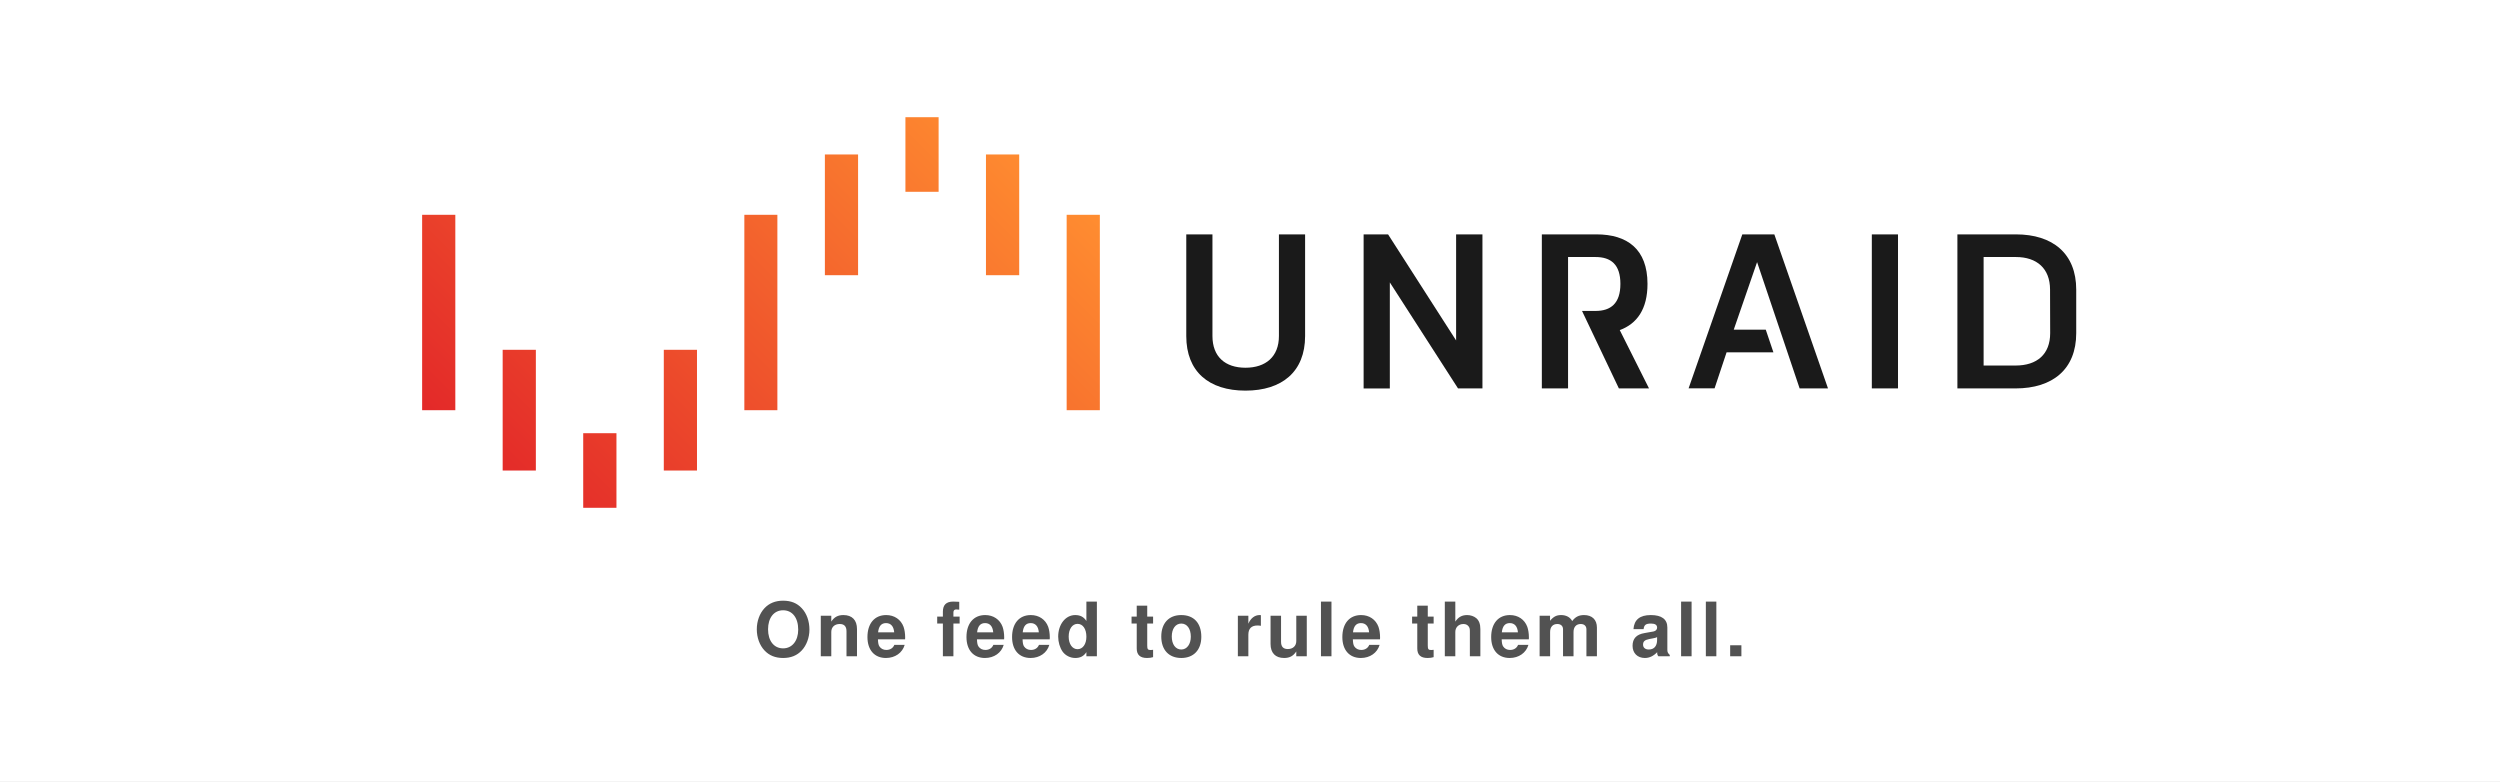
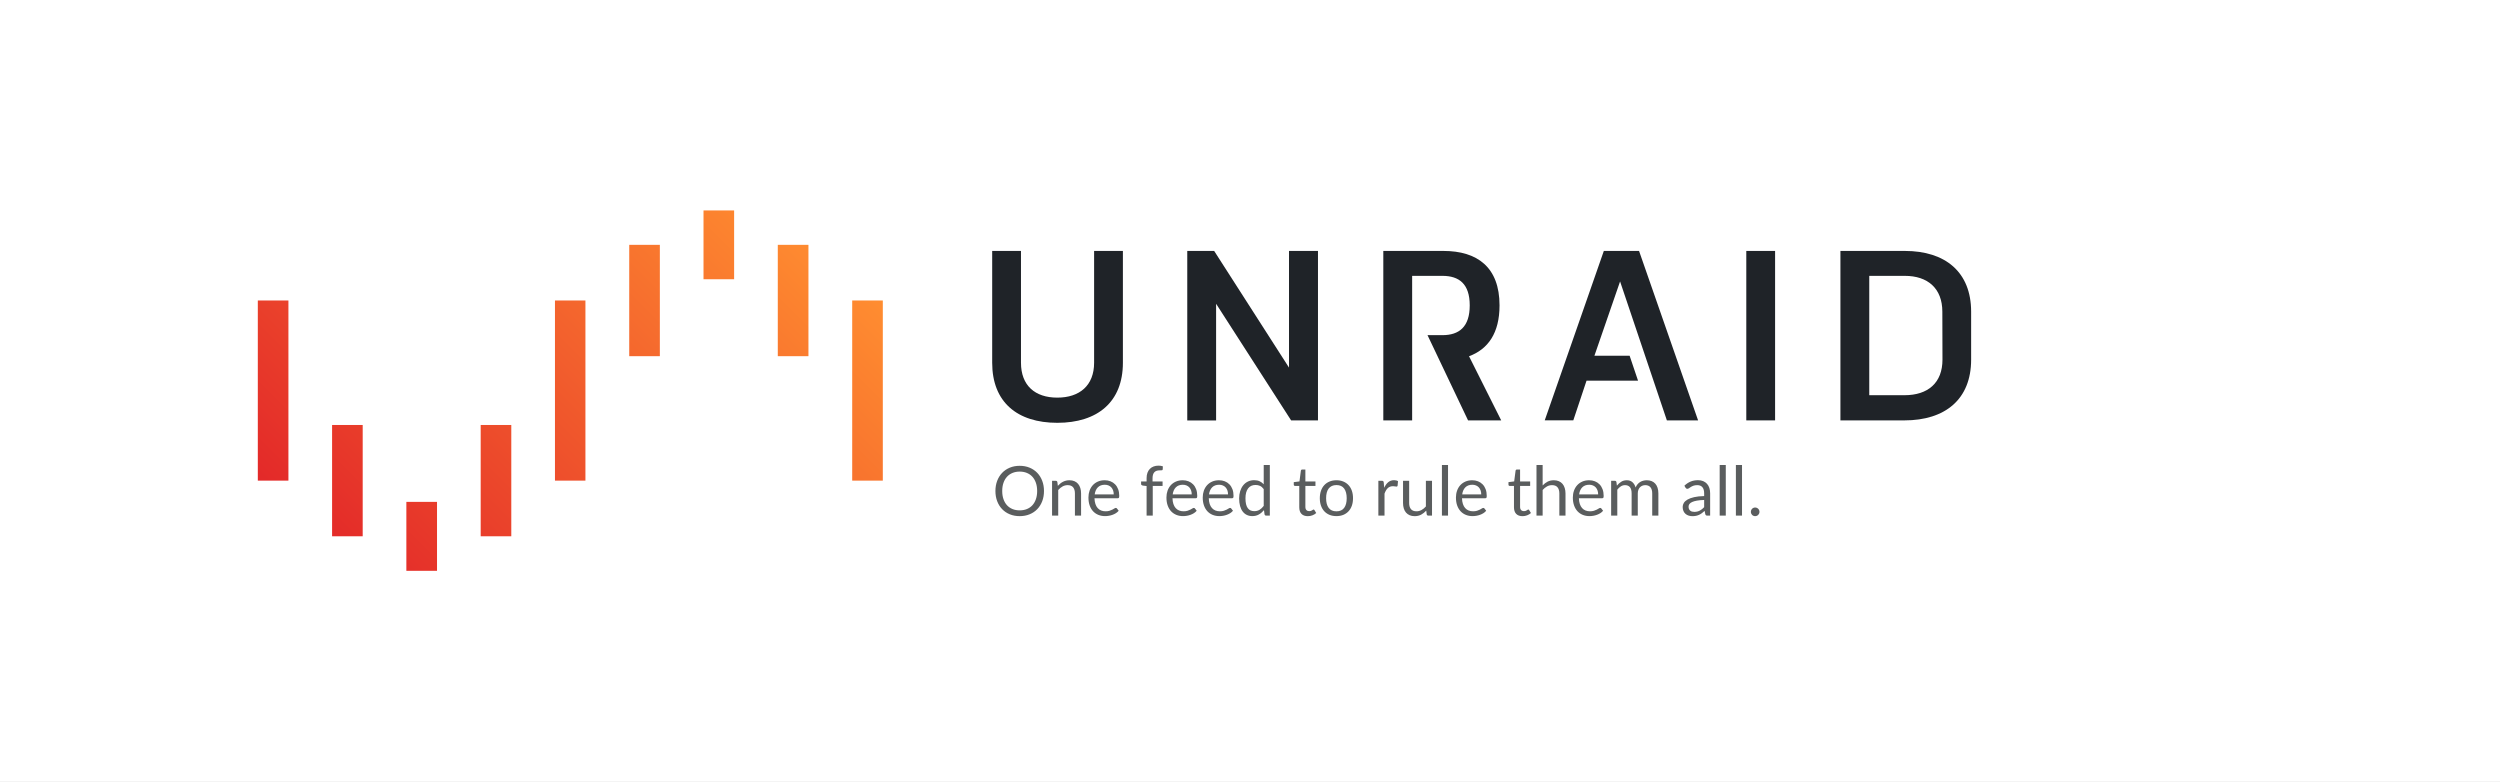
- <svg xmlns="http://www.w3.org/2000/svg" viewBox="0 0 1600 500" width="1600" height="500" role="img" aria-label="Unraid: Community Applications Docker Template">
+ <svg xmlns="http://www.w3.org/2000/svg" viewBox="0 0 1600 500" width="1600" height="500" role="img" aria-label="Unraid: One feed to rule them all.">
  <rect width="1600" height="500" fill="#ffffff" />
-   <svg x="270" y="75" width="434" height="250" viewBox="0 0 133.52 76.97">
+   <g transform="translate(165.00,134.68) scale(2.99536)">
    <defs>
      <linearGradient id="unraidMark" x1="23.76" y1="81.49" x2="109.76" y2="-4.51" gradientUnits="userSpaceOnUse">
        <stop offset="0" stop-color="#e32929" />
        <stop offset="1" stop-color="#ff8d30" />
      </linearGradient>
    </defs>
    <path d="M63.49,19.24H70V57.73H63.49ZM6.54,57.73H0V19.24H6.54Zm25.2,4.54h6.55V77H31.74ZM15.87,45.84h6.54V69.62H15.87Zm31.75,0h6.54V69.62H47.62ZM127,19.24h6.54V57.73H127ZM101.77,14.7H95.23V0h6.54Zm15.88,16.44H111.1V7.35h6.55Zm-31.75,0H79.36V7.35H85.9Z" fill="url(#unraidMark)" />
-   </svg>
-   <svg x="759" y="150" width="570" height="100" viewBox="0 0 222.36 39.04">
-     <path d="M146.7,29.47H135l-3,9h-6.49L138.93,0h8l13.41,38.49h-7.09L142.62,6.93l-5.83,16.88h8Z" fill="#1a1a1a" />
-     <path d="M29.69,0V25.4c0,8.91-5.77,13.64-14.9,13.64S0,34.31,0,25.4V0H6.54V25.4c0,5.17,3.19,7.92,8.25,7.92s8.36-2.75,8.36-7.92V0Z" fill="#1a1a1a" />
-     <path d="M50.86,12v26.5H44.31V0h6.11l17,26.5V0H74V38.49H67.9Z" fill="#1a1a1a" />
-     <path d="M171.29,0h6.54V38.49h-6.54Z" fill="#1a1a1a" />
-     <path d="M222.36,24.69c0,9-5.88,13.8-15.17,13.8H192.67V0H207.3c9.18,0,15.06,4.78,15.06,13.8ZM215.82,13.8c0-5.28-3.3-8.14-8.52-8.14h-8.08V32.77h8c5.33,0,8.63-2.8,8.63-8.08Z" fill="#1a1a1a" />
-     <path d="M108.31,23.92c4.34-1.6,6.93-5.28,6.93-11.55C115.24,3.68,110.18,0,102.48,0H88.84V38.49h6.55V5.66h6.87c3.8,0,6.21,1.82,6.21,6.71s-2.41,6.76-6.21,6.76H98.88l9.21,19.36h7.53Z" fill="#1a1a1a" />
-   </svg>
-   <text x="800" y="420" text-anchor="middle" font-family="Helvetica, Arial, sans-serif" font-size="48" font-weight="600" letter-spacing="2.5" fill="#525252">One feed to rule them all.</text>
+   </g>
+   <g transform="translate(635.00,160.60) scale(2.81762)">
+     <path d="M146.7,29.47H135l-3,9h-6.49L138.93,0h8l13.41,38.49h-7.09L142.62,6.93l-5.83,16.88h8Z" fill="#1f2328" />
+     <path d="M29.69,0V25.4c0,8.91-5.77,13.64-14.9,13.64S0,34.31,0,25.4V0H6.54V25.4c0,5.17,3.19,7.92,8.25,7.92s8.36-2.75,8.36-7.92V0Z" fill="#1f2328" />
+     <path d="M50.86,12v26.5H44.31V0h6.11l17,26.5V0H74V38.49H67.9Z" fill="#1f2328" />
+     <path d="M171.29,0h6.54V38.49h-6.54Z" fill="#1f2328" />
+     <path d="M222.36,24.69c0,9-5.88,13.8-15.17,13.8H192.67V0H207.3c9.18,0,15.06,4.78,15.06,13.8ZM215.82,13.8c0-5.28-3.3-8.14-8.52-8.14h-8.08V32.77h8c5.33,0,8.63-2.8,8.63-8.08Z" fill="#1f2328" />
+     <path d="M108.31,23.92c4.34-1.6,6.93-5.28,6.93-11.55C115.24,3.68,110.18,0,102.48,0H88.84V38.49h6.55V5.66h6.87c3.8,0,6.21,1.82,6.21,6.71s-2.41,6.76-6.21,6.76H98.88l9.21,19.36h7.53Z" fill="#1f2328" />
+   </g>
+   <g transform="translate(635.00,330)">
+     <path d="M33.15-15.75Q33.15-12.21 32.03-9.25Q30.91-6.29 28.86-4.16Q26.82-2.02 23.95-0.85Q21.08 0.33 17.60 0.33Q14.12 0.33 11.26-0.85Q8.40-2.02 6.36-4.16Q4.31-6.29 3.19-9.25Q2.07-12.21 2.07-15.75Q2.07-19.29 3.19-22.25Q4.31-25.21 6.36-27.36Q8.40-29.50 11.26-30.69Q14.12-31.88 17.60-31.88Q21.08-31.88 23.95-30.69Q26.82-29.50 28.86-27.36Q30.91-25.21 32.03-22.25Q33.15-19.29 33.15-15.75M28.78-15.75Q28.78-18.66 27.98-20.97Q27.19-23.28 25.74-24.87Q24.29-26.47 22.22-27.32Q20.15-28.18 17.60-28.18Q15.07-28.18 13-27.32Q10.93-26.47 9.47-24.87Q8.01-23.28 7.22-20.97Q6.42-18.66 6.42-15.75Q6.42-12.85 7.22-10.55Q8.01-8.25 9.47-6.65Q10.93-5.06 13-4.21Q15.07-3.37 17.60-3.37Q20.15-3.37 22.22-4.21Q24.29-5.06 25.74-6.65Q27.19-8.25 27.98-10.55Q28.78-12.85 28.78-15.75M41.71-21.47L42.02-19.05Q42.75-19.87 43.56-20.53Q44.37-21.19 45.29-21.66Q46.20-22.13 47.22-22.38Q48.25-22.64 49.43-22.64Q51.26-22.64 52.66-22.03Q54.05-21.43 54.99-20.32Q55.92-19.21 56.41-17.64Q56.89-16.08 56.89-14.19L56.89 0L52.95 0L52.95-14.19Q52.95-16.72 51.80-18.12Q50.64-19.51 48.29-19.51Q46.55-19.51 45.05-18.68Q43.54-17.84 42.26-16.41L42.26 0L38.32 0L38.32-22.29L40.68-22.29Q41.51-22.29 41.71-21.47M65.60-13.57L77.79-13.57Q77.79-14.94 77.41-16.07Q77.02-17.20 76.28-18.03Q75.55-18.85 74.49-19.30Q73.44-19.76 72.09-19.76Q69.28-19.76 67.64-18.12Q66-16.48 65.60-13.57M79.86-4.55L80.96-3.12Q80.23-2.24 79.22-1.59Q78.21-0.95 77.06-0.53Q75.90-0.11 74.67 0.10Q73.44 0.31 72.23 0.31Q69.92 0.31 67.97-0.47Q66.02-1.25 64.60-2.76Q63.18-4.27 62.39-6.49Q61.60-8.71 61.60-11.59Q61.60-13.93 62.31-15.95Q63.03-17.97 64.37-19.46Q65.71-20.94 67.65-21.79Q69.59-22.64 72.01-22.64Q74.01-22.64 75.71-21.97Q77.42-21.30 78.66-20.03Q79.90-18.77 80.61-16.91Q81.31-15.05 81.31-12.67Q81.31-11.75 81.11-11.44Q80.92-11.13 80.37-11.13L65.47-11.13Q65.54-9.02 66.06-7.46Q66.57-5.90 67.50-4.85Q68.42-3.81 69.70-3.29Q70.97-2.77 72.56-2.77Q74.03-2.77 75.10-3.11Q76.16-3.45 76.93-3.85Q77.70-4.25 78.22-4.59Q78.74-4.93 79.11-4.93Q79.60-4.93 79.86-4.55M102.76 0L98.82 0L98.82-18.94L96.36-19.23Q95.90-19.34 95.60-19.57Q95.30-19.80 95.30-20.24L95.30-21.85L98.82-21.85L98.82-24Q98.82-25.92 99.36-27.40Q99.90-28.89 100.90-29.91Q101.90-30.93 103.31-31.46Q104.72-31.99 106.48-31.99Q107.98-31.99 109.23-31.55L109.14-29.59Q109.10-29.06 108.56-29.02Q108.02-28.97 107.12-28.97Q106.11-28.97 105.28-28.71Q104.46-28.45 103.86-27.85Q103.27-27.26 102.95-26.29Q102.63-25.32 102.63-23.89L102.63-21.85L109.05-21.85L109.05-19.01L102.76-19.01L102.76 0M115.52-13.57L127.71-13.57Q127.71-14.94 127.32-16.07Q126.94-17.20 126.20-18.03Q125.47-18.85 124.41-19.30Q123.35-19.76 122.01-19.76Q119.20-19.76 117.56-18.12Q115.92-16.48 115.52-13.57M129.78-4.55L130.88-3.12Q130.15-2.24 129.14-1.59Q128.13-0.95 126.97-0.53Q125.82-0.11 124.59 0.10Q123.35 0.31 122.14 0.31Q119.83 0.31 117.89-0.47Q115.94-1.25 114.52-2.76Q113.10-4.27 112.31-6.49Q111.52-8.71 111.52-11.59Q111.52-13.93 112.23-15.95Q112.95-17.97 114.29-19.46Q115.63-20.94 117.57-21.79Q119.50-22.64 121.92-22.64Q123.93-22.64 125.63-21.97Q127.34-21.30 128.58-20.03Q129.82-18.77 130.53-16.91Q131.23-15.05 131.23-12.67Q131.23-11.75 131.03-11.44Q130.83-11.13 130.28-11.13L115.39-11.13Q115.46-9.02 115.97-7.46Q116.49-5.90 117.41-4.85Q118.34-3.81 119.61-3.29Q120.89-2.77 122.47-2.77Q123.95-2.77 125.01-3.11Q126.08-3.45 126.85-3.85Q127.62-4.25 128.14-4.59Q128.66-4.93 129.03-4.93Q129.51-4.93 129.78-4.55M138.75-13.57L150.94-13.57Q150.94-14.94 150.56-16.07Q150.17-17.20 149.43-18.03Q148.70-18.85 147.64-19.30Q146.59-19.76 145.24-19.76Q142.43-19.76 140.79-18.12Q139.15-16.48 138.75-13.57M153.01-4.55L154.11-3.12Q153.38-2.24 152.37-1.59Q151.36-0.95 150.20-0.53Q149.05-0.11 147.82 0.10Q146.59 0.31 145.38 0.31Q143.07 0.31 141.12-0.47Q139.17-1.25 137.75-2.76Q136.33-4.27 135.54-6.49Q134.75-8.71 134.75-11.59Q134.75-13.93 135.46-15.95Q136.18-17.97 137.52-19.46Q138.86-20.94 140.80-21.79Q142.74-22.64 145.16-22.64Q147.16-22.64 148.86-21.97Q150.57-21.30 151.81-20.03Q153.05-18.77 153.76-16.91Q154.46-15.05 154.46-12.67Q154.46-11.75 154.26-11.44Q154.07-11.13 153.52-11.13L138.62-11.13Q138.69-9.02 139.20-7.46Q139.72-5.90 140.65-4.85Q141.57-3.81 142.85-3.29Q144.12-2.77 145.71-2.77Q147.18-2.77 148.25-3.11Q149.31-3.45 150.08-3.85Q150.85-4.25 151.37-4.59Q151.89-4.93 152.26-4.93Q152.75-4.93 153.01-4.55M173.78-6.23L173.78-16.98Q172.68-18.46 171.40-19.04Q170.13-19.62 168.54-19.62Q165.44-19.62 163.77-17.40Q162.10-15.18 162.10-11.07Q162.10-8.89 162.47-7.34Q162.84-5.79 163.57-4.79Q164.30-3.78 165.35-3.32Q166.41-2.86 167.75-2.86Q169.69-2.86 171.13-3.74Q172.57-4.62 173.78-6.23M173.78-32.41L177.69-32.41L177.69 0L175.36 0Q174.53 0 174.31-0.81L173.95-3.52Q172.52-1.80 170.70-0.75Q168.87 0.31 166.47 0.31Q164.56 0.31 163-0.43Q161.44-1.17 160.34-2.60Q159.24-4.03 158.64-6.16Q158.05-8.29 158.05-11.07Q158.05-13.53 158.71-15.65Q159.37-17.78 160.60-19.34Q161.83-20.90 163.62-21.79Q165.42-22.68 167.66-22.68Q169.71-22.68 171.17-21.99Q172.63-21.30 173.78-20.06L173.78-32.41M202 0.35Q199.36 0.35 197.94-1.12Q196.53-2.60 196.53-5.37L196.53-19.01L193.84-19.01Q193.49-19.01 193.25-19.22Q193.01-19.43 193.01-19.87L193.01-21.43L196.66-21.89L197.56-28.78Q197.63-29.11 197.86-29.31Q198.09-29.52 198.46-29.52L200.44-29.52L200.44-21.85L206.89-21.85L206.89-19.01L200.44-19.01L200.44-5.63Q200.44-4.22 201.12-3.54Q201.81-2.86 202.88-2.86Q203.50-2.86 203.95-3.02Q204.40-3.19 204.73-3.39Q205.06-3.59 205.29-3.75Q205.52-3.92 205.70-3.92Q206.01-3.92 206.25-3.54L207.39-1.67Q206.38-0.73 204.95-0.19Q203.52 0.35 202 0.35M220.33-22.64Q222.77-22.64 224.73-21.82Q226.69-21.01 228.07-19.51Q229.46-18.02 230.20-15.89Q230.93-13.77 230.93-11.15Q230.93-8.51 230.20-6.40Q229.46-4.29 228.07-2.79Q226.69-1.30 224.73-0.49Q222.77 0.31 220.33 0.31Q217.87 0.31 215.90-0.49Q213.93-1.30 212.54-2.79Q211.16-4.29 210.42-6.40Q209.68-8.51 209.68-11.15Q209.68-13.77 210.42-15.89Q211.16-18.02 212.54-19.51Q213.93-21.01 215.90-21.82Q217.87-22.64 220.33-22.64M220.33-2.75Q223.63-2.75 225.26-4.96Q226.89-7.17 226.89-11.13Q226.89-15.11 225.26-17.34Q223.63-19.56 220.33-19.56Q218.66-19.56 217.41-18.99Q216.17-18.41 215.35-17.34Q214.52-16.26 214.11-14.68Q213.71-13.11 213.71-11.13Q213.71-7.17 215.35-4.96Q216.99-2.75 220.33-2.75M250.60-21.21L250.87-17.82Q251.92-20.11 253.46-21.39Q255-22.68 257.22-22.68Q257.93-22.68 258.58-22.53Q259.23-22.37 259.73-22.04L259.45-19.12Q259.31-18.57 258.79-18.57Q258.48-18.57 257.88-18.70Q257.29-18.83 256.54-18.83Q255.49-18.83 254.66-18.52Q253.84-18.22 253.19-17.61Q252.54-17.01 252.02-16.11Q251.50-15.22 251.09-14.08L251.09 0L247.15 0L247.15-22.29L249.39-22.29Q250.03-22.29 250.27-22.04Q250.51-21.80 250.60-21.21M277.57-22.29L281.49-22.29L281.49 0L279.16 0Q278.32 0 278.10-0.81L277.79-3.21Q276.34-1.61 274.54-0.63Q272.73 0.35 270.40 0.35Q268.58 0.35 267.18-0.25Q265.78-0.86 264.84-1.96Q263.89-3.06 263.42-4.62Q262.94-6.18 262.94-8.07L262.94-22.29L266.86-22.29L266.86-8.07Q266.86-5.54 268.01-4.16Q269.17-2.77 271.55-2.77Q273.28-2.77 274.79-3.60Q276.30-4.42 277.57-5.87L277.57-22.29M287.83-32.41L291.74-32.41L291.74 0L287.83 0L287.83-32.41M300.81-13.57L312.99-13.57Q312.99-14.94 312.61-16.07Q312.22-17.20 311.49-18.03Q310.75-18.85 309.69-19.30Q308.64-19.76 307.30-19.76Q304.48-19.76 302.84-18.12Q301.20-16.48 300.81-13.57M315.06-4.55L316.16-3.12Q315.44-2.24 314.42-1.59Q313.41-0.95 312.26-0.53Q311.10-0.11 309.87 0.10Q308.64 0.31 307.43 0.31Q305.12 0.31 303.17-0.47Q301.22-1.25 299.81-2.76Q298.39-4.27 297.59-6.49Q296.80-8.71 296.80-11.59Q296.80-13.93 297.52-15.95Q298.23-17.97 299.57-19.46Q300.92-20.94 302.85-21.79Q304.79-22.64 307.21-22.64Q309.21-22.64 310.92-21.97Q312.62-21.30 313.86-20.03Q315.11-18.77 315.81-16.91Q316.51-15.05 316.51-12.67Q316.51-11.75 316.32-11.44Q316.12-11.13 315.57-11.13L300.67-11.13Q300.74-9.02 301.26-7.46Q301.77-5.90 302.70-4.85Q303.62-3.81 304.90-3.29Q306.17-2.77 307.76-2.77Q309.23-2.77 310.30-3.11Q311.37-3.45 312.14-3.85Q312.91-4.25 313.42-4.59Q313.94-4.93 314.31-4.93Q314.80-4.93 315.06-4.55M339.42 0.35Q336.78 0.35 335.36-1.12Q333.94-2.60 333.94-5.37L333.94-19.01L331.25-19.01Q330.90-19.01 330.66-19.22Q330.42-19.43 330.42-19.87L330.42-21.43L334.07-21.89L334.97-28.78Q335.04-29.11 335.27-29.31Q335.50-29.52 335.87-29.52L337.85-29.52L337.85-21.85L344.30-21.85L344.30-19.01L337.85-19.01L337.85-5.63Q337.85-4.22 338.54-3.54Q339.22-2.86 340.30-2.86Q340.91-2.86 341.36-3.02Q341.81-3.19 342.14-3.39Q342.47-3.59 342.70-3.75Q342.94-3.92 343.11-3.92Q343.42-3.92 343.66-3.54L344.81-1.67Q343.79-0.73 342.36-0.19Q340.93 0.35 339.42 0.35M352.29-32.41L352.29-19.32Q353.72-20.83 355.45-21.74Q357.19-22.64 359.46-22.64Q361.28-22.64 362.68-22.03Q364.08-21.43 365.01-20.32Q365.95-19.21 366.43-17.64Q366.92-16.08 366.92-14.19L366.92 0L362.98 0L362.98-14.19Q362.98-16.72 361.82-18.12Q360.67-19.51 358.31-19.51Q356.58-19.51 355.07-18.68Q353.56-17.84 352.29-16.41L352.29 0L348.35 0L348.35-32.41L352.29-32.41M375.63-13.57L387.82-13.57Q387.82-14.94 387.43-16.07Q387.05-17.20 386.31-18.03Q385.57-18.85 384.52-19.30Q383.46-19.76 382.12-19.76Q379.30-19.76 377.66-18.12Q376.02-16.48 375.63-13.57M389.88-4.55L390.98-3.12Q390.26-2.24 389.25-1.59Q388.23-0.95 387.08-0.53Q385.92-0.11 384.69 0.10Q383.46 0.31 382.25 0.31Q379.94 0.31 377.99-0.47Q376.05-1.25 374.63-2.76Q373.21-4.27 372.42-6.49Q371.62-8.71 371.62-11.59Q371.62-13.93 372.34-15.95Q373.05-17.97 374.40-19.46Q375.74-20.94 377.67-21.79Q379.61-22.64 382.03-22.64Q384.03-22.64 385.74-21.97Q387.44-21.30 388.69-20.03Q389.93-18.77 390.63-16.91Q391.34-15.05 391.34-12.67Q391.34-11.75 391.14-11.44Q390.94-11.13 390.39-11.13L375.50-11.13Q375.56-9.02 376.08-7.46Q376.60-5.90 377.52-4.85Q378.44-3.81 379.72-3.29Q381-2.77 382.58-2.77Q384.05-2.77 385.12-3.11Q386.19-3.45 386.96-3.85Q387.73-4.25 388.25-4.59Q388.76-4.93 389.14-4.93Q389.62-4.93 389.88-4.55M400.07 0L396.13 0L396.13-22.29L398.49-22.29Q399.32-22.29 399.52-21.47L399.81-19.18Q401.04-20.70 402.58-21.67Q404.12-22.64 406.14-22.64Q408.39-22.64 409.78-21.38Q411.18-20.13 411.80-18Q412.28-19.21 413.04-20.09Q413.80-20.97 414.74-21.54Q415.69-22.11 416.76-22.37Q417.82-22.64 418.92-22.64Q420.68-22.64 422.06-22.08Q423.43-21.52 424.39-20.44Q425.35-19.36 425.85-17.79Q426.36-16.21 426.36-14.19L426.36 0L422.42 0L422.42-14.19Q422.42-16.81 421.28-18.16Q420.13-19.51 417.98-19.51Q417.01-19.51 416.14-19.17Q415.27-18.83 414.61-18.17Q413.95-17.51 413.57-16.51Q413.18-15.51 413.18-14.19L413.18 0L409.24 0L409.24-14.19Q409.24-16.87 408.17-18.19Q407.09-19.51 405.02-19.51Q403.57-19.51 402.34-18.73Q401.10-17.95 400.07-16.61L400.07 0M455.66-5.41L455.66-10.03Q452.96-9.94 451.06-9.60Q449.15-9.26 447.95-8.71Q446.75-8.16 446.21-7.41Q445.68-6.67 445.68-5.74Q445.68-4.86 445.96-4.22Q446.25-3.59 446.74-3.18Q447.24-2.77 447.91-2.58Q448.58-2.40 449.35-2.40Q450.38-2.40 451.24-2.61Q452.10-2.82 452.86-3.21Q453.62-3.61 454.31-4.16Q455-4.71 455.66-5.41M443.72-17.89L443.01-19.14Q444.86-20.92 447-21.80Q449.13-22.68 451.73-22.68Q453.60-22.68 455.05-22.07Q456.50-21.45 457.49-20.35Q458.48-19.25 458.99-17.69Q459.49-16.13 459.49-14.26L459.49 0L457.75 0Q457.18 0 456.87-0.19Q456.57-0.37 456.39-0.92L455.95-3.04Q455.07-2.22 454.23-1.59Q453.40-0.97 452.47-0.54Q451.55-0.11 450.50 0.12Q449.46 0.35 448.18 0.35Q446.89 0.35 445.74-0.01Q444.60-0.37 443.75-1.10Q442.90-1.83 442.41-2.94Q441.91-4.05 441.91-5.57Q441.91-6.89 442.64-8.11Q443.37-9.33 444.99-10.27Q446.62-11.22 449.24-11.82Q451.86-12.43 455.66-12.52L455.66-14.26Q455.66-16.85 454.54-18.18Q453.42-19.51 451.26-19.51Q449.81-19.51 448.83-19.15Q447.85-18.79 447.14-18.34Q446.42-17.89 445.91-17.52Q445.39-17.16 444.88-17.16Q444.49-17.16 444.20-17.37Q443.92-17.58 443.72-17.89M465.59-32.41L469.50-32.41L469.50 0L465.59 0L465.59-32.41M475.97-32.41L479.89-32.41L479.89 0L475.97 0L475.97-32.41M485.56-2.42Q485.56-2.99 485.77-3.50Q485.98-4 486.34-4.38Q486.71-4.75 487.21-4.97Q487.72-5.19 488.29-5.19Q488.86-5.19 489.37-4.97Q489.87-4.75 490.25-4.38Q490.62-4 490.84-3.50Q491.06-2.99 491.06-2.42Q491.06-1.83 490.84-1.33Q490.62-0.84 490.25-0.46Q489.87-0.09 489.37 0.12Q488.86 0.33 488.29 0.33Q487.72 0.33 487.21 0.12Q486.71-0.09 486.34-0.46Q485.98-0.84 485.77-1.33Q485.56-1.83 485.56-2.42" fill="#5a5d5e" />
+   </g>
</svg>
